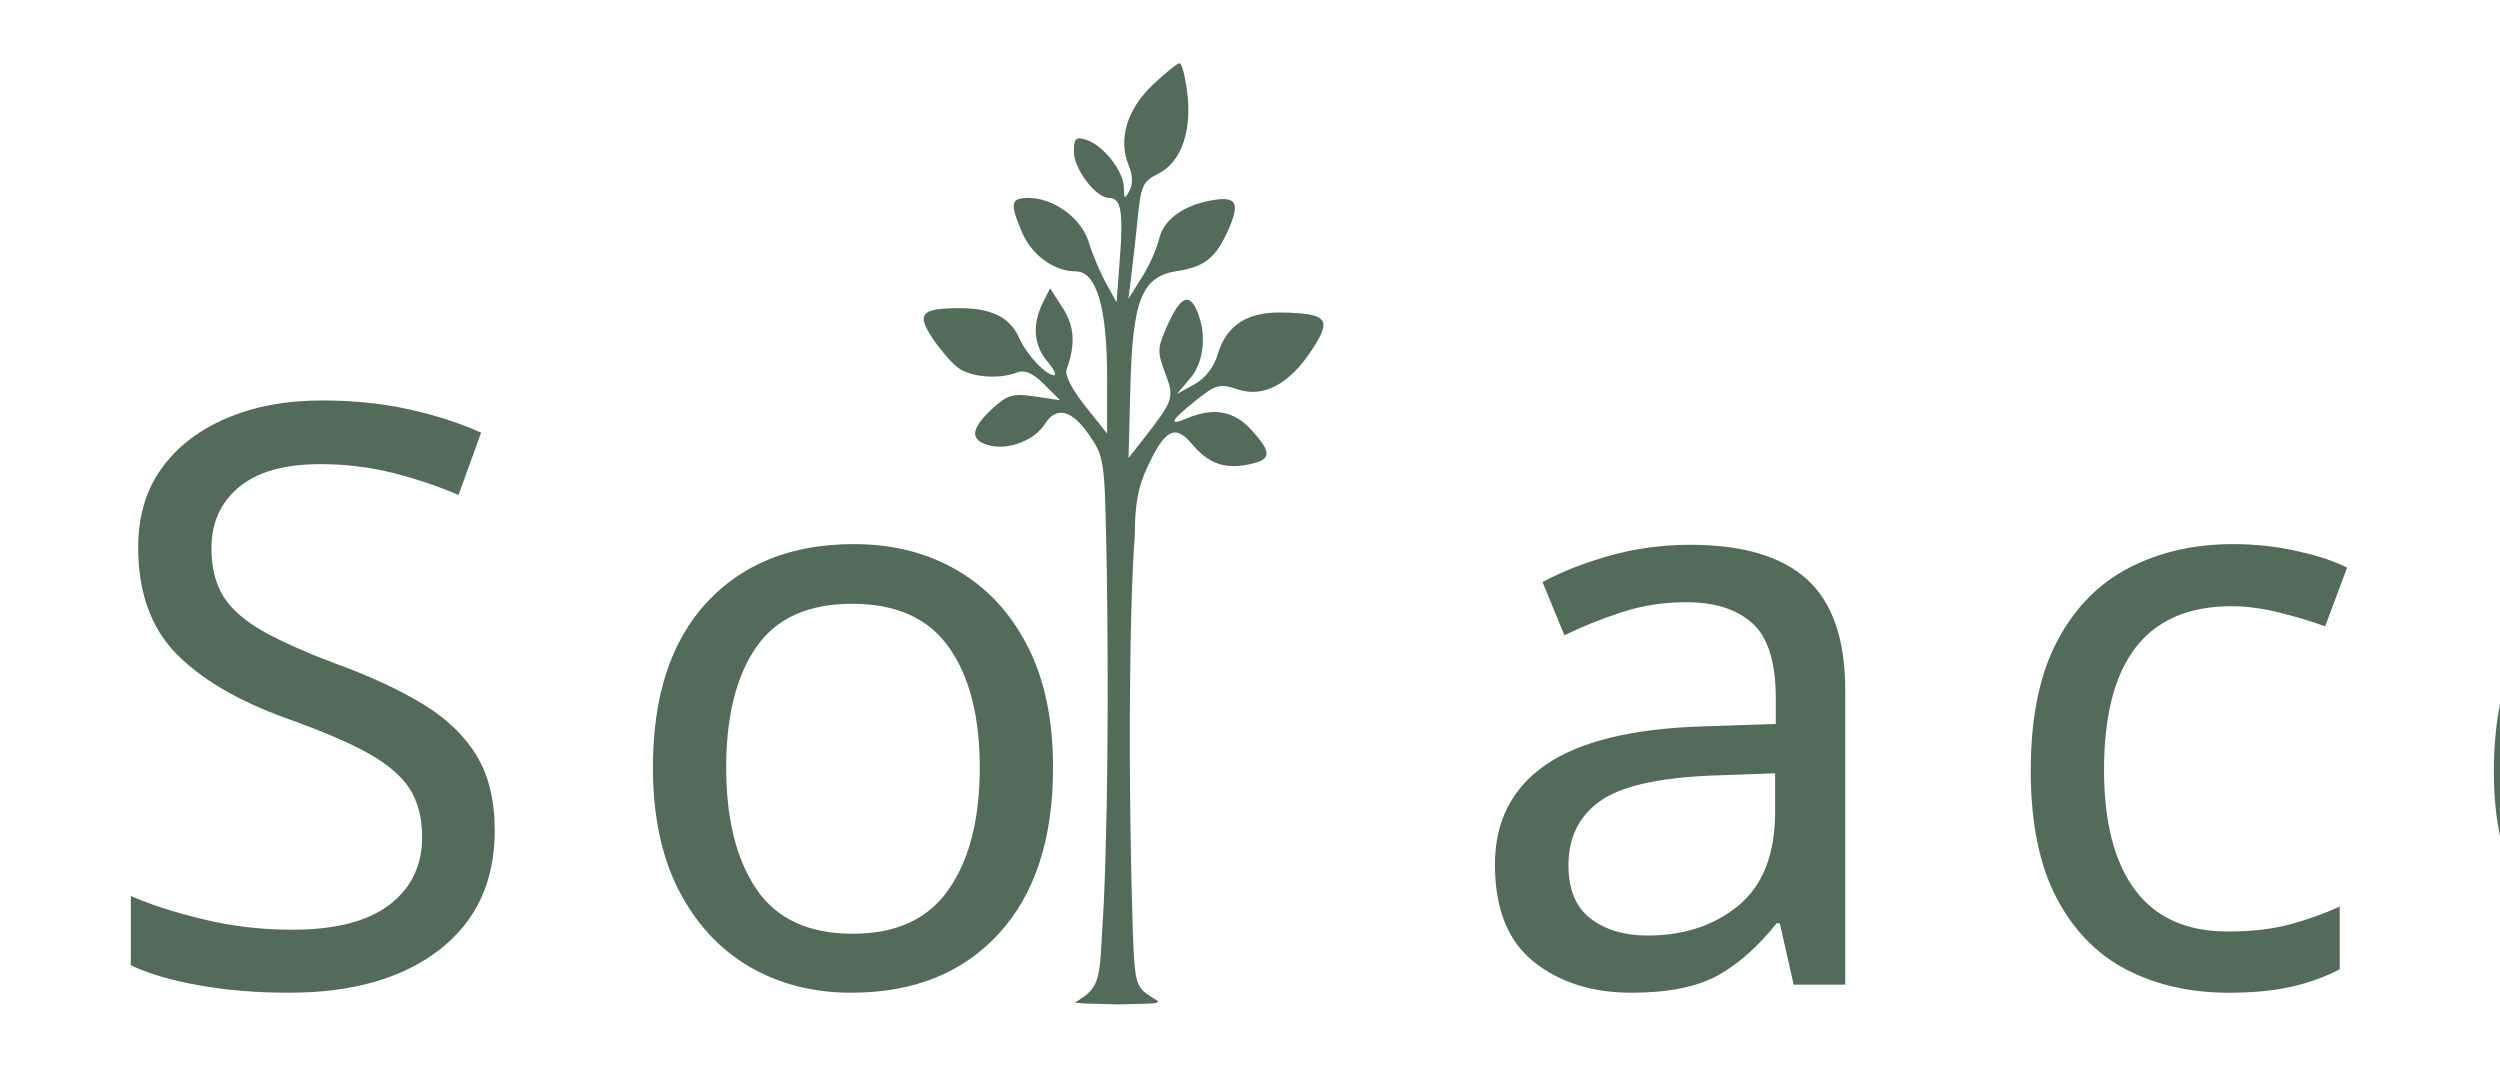
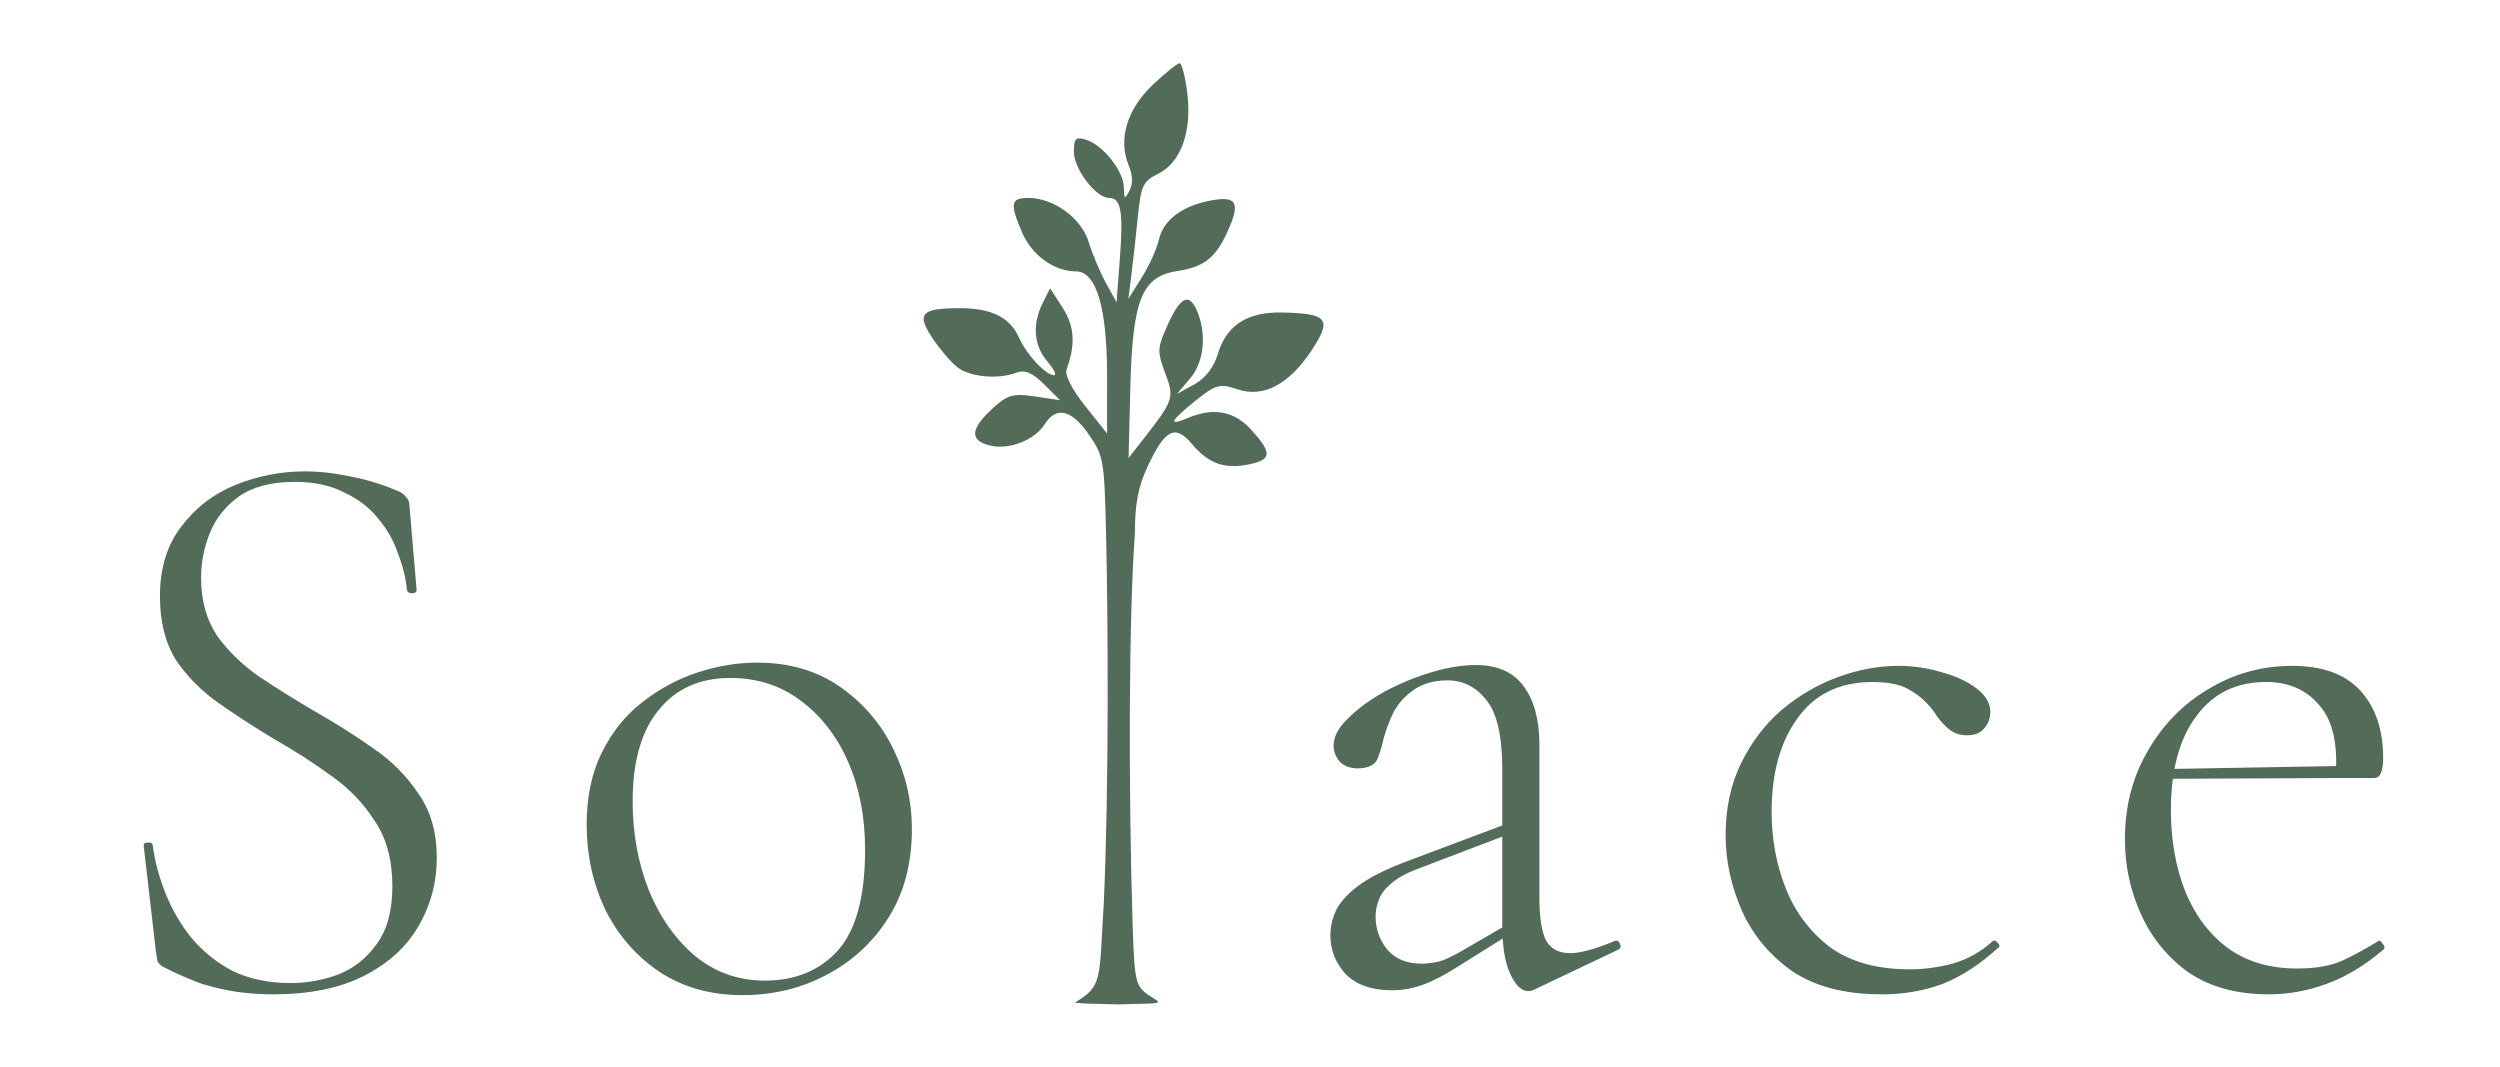
<svg xmlns="http://www.w3.org/2000/svg" width="174.845mm" height="74.607mm" viewBox="-10 -6 174.845 74.607" version="1.1" id="svg1">
  <defs id="defs1" />
  <g id="layer1" transform="translate(-29.55142,-22.64131)">
-     <text xml:space="preserve" style="font-size:50.8px;line-height:0;letter-spacing:5.292px;writing-mode:lr-tb;direction:ltr;fill:#536b59;fill-opacity:1;stroke-width:0.265" x="25.826" y="85.505" id="text1">
-       <tspan id="tspan1" style="font-style:normal;font-variant:normal;font-weight:300;font-stretch:normal;font-size:56.444px;line-height:0;font-family:'Cormorant Garamond';-inkscape-font-specification:'Cormorant Garamond, Light';font-variant-ligatures:normal;font-variant-caps:normal;font-variant-numeric:normal;font-variant-east-asian:normal;letter-spacing:5.292px;fill:#536b59;fill-opacity:1;stroke-width:0.265" x="25.826" y="85.505">So ace</tspan>
-     </text>
+     <path style="font-weight:300;font-size:56.444px;line-height:0;font-family:'Cormorant Garamond';-inkscape-font-specification:'Cormorant Garamond, Light';letter-spacing:5.292px;fill:#536b59;stroke-width:0.265" d="m 33.615,57.057 q 0,2.371 1.129,4.064 1.185,1.637 2.992,2.879 1.863,1.242 3.895,2.427 2.088,1.185 4.008,2.54 1.919,1.298 3.161,3.161 1.298,1.806 1.298,4.516 0,2.596 -1.298,4.798 -1.242,2.145 -3.782,3.443 -2.54,1.298 -6.378,1.298 -1.242,0 -2.484,-0.169 -1.185,-0.169 -2.484,-0.564 -1.242,-0.452 -2.709,-1.185 -0.282,-0.169 -0.395,-0.395 -0.056,-0.282 -0.113,-0.677 l -0.847,-7.338 q -0.056,-0.282 0.226,-0.282 0.339,-0.056 0.395,0.169 0.226,1.693 0.903,3.387 0.677,1.693 1.806,3.104 1.185,1.411 2.879,2.314 1.75,0.847 4.064,0.847 1.75,0 3.387,-0.621 1.637,-0.677 2.653,-2.145 1.072,-1.468 1.072,-4.008 0,-2.766 -1.242,-4.572 -1.185,-1.863 -3.048,-3.161 -1.863,-1.355 -3.951,-2.54 -1.976,-1.185 -3.838,-2.484 -1.863,-1.298 -3.048,-3.048 -1.129,-1.806 -1.129,-4.459 0,-2.935 1.468,-4.854 1.468,-1.976 3.782,-2.935 2.371,-0.96 4.911,-0.96 1.468,0 3.048,0.339 1.637,0.282 3.387,1.016 0.452,0.169 0.621,0.452 0.226,0.226 0.226,0.508 l 0.508,5.983 q 0,0.226 -0.339,0.226 -0.282,0 -0.339,-0.226 -0.113,-1.242 -0.621,-2.54 -0.452,-1.355 -1.411,-2.484 -0.903,-1.129 -2.371,-1.806 -1.411,-0.734 -3.443,-0.734 -2.427,0 -3.895,1.016 -1.411,1.016 -2.032,2.54 -0.621,1.524 -0.621,3.161 z m 37.86,29.182 q -3.33,0 -5.814,-1.637 -2.427,-1.637 -3.782,-4.346 -1.298,-2.766 -1.298,-5.927 0,-2.935 1.072,-5.08 1.072,-2.145 2.822,-3.5 1.806,-1.411 3.895,-2.088 2.088,-0.677 4.12,-0.677 3.387,0 5.814,1.693 2.427,1.693 3.725,4.346 1.298,2.653 1.298,5.588 0,3.612 -1.637,6.209 -1.637,2.596 -4.346,4.008 -2.653,1.411 -5.87,1.411 z m 1.58,-1.016 q 3.161,0 5.08,-2.088 1.919,-2.145 1.919,-7.056 0,-3.443 -1.185,-6.152 -1.185,-2.709 -3.33,-4.29 -2.088,-1.58 -4.911,-1.58 -3.217,0 -5.024,2.258 -1.806,2.201 -1.806,6.378 0,3.33 1.129,6.209 1.185,2.879 3.274,4.628 2.088,1.693 4.854,1.693 z m 53.82,0.621 q -0.226,0.113 -0.452,0.113 -0.677,0 -1.242,-1.185 -0.564,-1.185 -0.564,-3.443 V 70.435 q 0,-3.5 -1.129,-4.854 -1.072,-1.355 -2.709,-1.355 -1.411,0 -2.371,0.677 -0.903,0.621 -1.411,1.58 -0.452,0.96 -0.677,1.806 -0.113,0.564 -0.395,1.355 -0.282,0.734 -1.411,0.734 -0.847,0 -1.298,-0.508 -0.395,-0.508 -0.395,-1.072 0,-0.96 1.016,-1.919 1.016,-1.016 2.54,-1.863 1.58,-0.847 3.274,-1.355 1.693,-0.508 3.104,-0.508 2.314,0 3.387,1.524 1.072,1.468 1.072,4.064 v 10.668 q 0,2.032 0.452,2.992 0.508,0.903 1.693,0.903 1.072,0 3.104,-0.847 0.282,-0.113 0.395,0.226 0.113,0.282 -0.169,0.395 z m -9.991,0.056 q -2.088,0 -3.217,-1.129 -1.072,-1.185 -1.072,-2.709 0,-0.96 0.452,-1.863 0.508,-0.903 1.693,-1.75 1.242,-0.847 3.387,-1.637 l 7.056,-2.653 0.113,0.734 -6.66,2.54 q -1.185,0.452 -1.806,1.016 -0.621,0.508 -0.847,1.129 -0.226,0.564 -0.226,1.185 0,1.242 0.79,2.258 0.847,1.016 2.427,1.016 0.621,0 1.298,-0.169 0.677,-0.226 1.637,-0.79 l 3.782,-2.201 0.113,0.677 -4.233,2.653 q -1.411,0.903 -2.484,1.298 -1.072,0.395 -2.201,0.395 z m 34.248,0.282 q -3.838,0 -6.265,-1.637 -2.371,-1.693 -3.5,-4.233 -1.129,-2.596 -1.129,-5.249 0,-2.822 1.072,-5.024 1.072,-2.201 2.822,-3.725 1.806,-1.524 3.951,-2.314 2.145,-0.79 4.233,-0.79 1.58,0 3.048,0.452 1.468,0.395 2.427,1.129 0.96,0.734 0.96,1.637 0,0.677 -0.452,1.185 -0.395,0.452 -1.185,0.452 -0.79,0 -1.355,-0.508 -0.564,-0.508 -0.903,-1.072 -0.677,-0.96 -1.637,-1.524 -0.903,-0.621 -2.709,-0.621 -3.443,0 -5.249,2.54 -1.806,2.484 -1.806,6.548 0,2.879 1.016,5.419 1.016,2.484 3.104,4.064 2.145,1.524 5.532,1.524 1.468,0 2.992,-0.395 1.58,-0.452 2.822,-1.58 0.169,-0.113 0.339,0.113 0.226,0.226 0.057,0.339 -1.919,1.75 -3.895,2.54 -1.976,0.734 -4.29,0.734 z m 27.079,0 q -3.33,0 -5.588,-1.524 -2.201,-1.58 -3.33,-4.064 -1.129,-2.484 -1.129,-5.249 0,-3.443 1.58,-6.152 1.58,-2.766 4.233,-4.346 2.709,-1.637 5.87,-1.637 3.217,0 4.798,1.75 1.58,1.75 1.58,4.685 0,0.734 -0.169,1.072 -0.113,0.339 -0.508,0.339 h -2.653 q 0.282,-3.5 -1.129,-5.08 -1.355,-1.637 -3.725,-1.637 -3.161,0 -4.911,2.427 -1.75,2.371 -1.75,6.548 0,3.161 1.016,5.701 1.016,2.484 2.992,3.951 1.976,1.411 4.798,1.411 1.976,0 3.217,-0.564 1.298,-0.621 2.484,-1.355 0.113,-0.113 0.282,0.169 0.226,0.226 0.113,0.395 -1.976,1.693 -4.008,2.427 -1.976,0.734 -4.064,0.734 z m -7.564,-15.071 -0.056,-0.677 12.869,-0.226 v 0.847 z" id="text1" aria-label="So ace" />
    <path d="m 100.161,22.587 c -1.791,1.695 -2.42,3.801 -1.677,5.607 0.294,0.715 0.314,1.304 0.06,1.786 -0.33,0.627 -0.381,0.598 -0.391,-0.22 -0.014,-1.147 -1.439,-2.958 -2.624,-3.336 -0.745,-0.237 -0.871,-0.116 -0.871,0.841 0,1.201 1.541,3.219 2.457,3.219 0.841,0 1.008,0.937 0.755,4.266 l -0.23,3.031 -0.745,-1.356 c -0.41,-0.746 -0.951,-2.03 -1.201,-2.853 -0.509,-1.673 -2.443,-3.087 -4.223,-3.087 -1.238,0 -1.308,0.386 -0.437,2.415 0.682,1.591 2.243,2.721 3.757,2.721 1.443,0 2.19,2.524 2.189,7.392 l -10e-4,3.95 -1.532,-1.926 c -0.937,-1.178 -1.441,-2.175 -1.299,-2.568 0.637,-1.756 0.555,-3.009 -0.281,-4.308 l -0.874,-1.357 -0.508,1.013 c -0.752,1.501 -0.642,2.973 0.306,4.089 0.463,0.545 0.681,0.986 0.484,0.981 -0.595,-0.016 -1.906,-1.419 -2.448,-2.619 -0.655,-1.451 -1.938,-2.082 -4.217,-2.074 -2.644,0.009 -2.981,0.394 -1.842,2.1 0.519,0.778 1.307,1.697 1.75,2.039 0.88,0.681 2.833,0.859 4.118,0.374 0.591,-0.223 1.121,-10e-4 1.935,0.809 l 1.121,1.116 -1.769,-0.263 c -1.543,-0.231 -1.926,-0.118 -2.999,0.881 -1.52,1.415 -1.563,2.205 -0.137,2.551 1.336,0.325 3.126,-0.375 3.839,-1.502 0.801,-1.265 1.875,-1.008 3.078,0.734 1.043,1.511 1.089,1.787 1.211,7.276 0.127,5.696 0.207,17.062 -0.165,25.477 -0.345,5.419 -0.05,5.792 -2.031,6.978 0.854,0.089 0.617,0.049 3.096,0.125 1.568,-0.074 3.116,0.016 2.641,-0.283 -1.498,-0.944 -1.537,-0.815 -1.687,-5.129 -0.302,-9.608 -0.274,-21.692 0.152,-27.471 -0.003,-2.067 0.224,-3.292 0.867,-4.681 1.228,-2.654 1.948,-3.036 3.11,-1.648 1.162,1.386 2.292,1.796 3.987,1.445 1.616,-0.335 1.651,-0.792 0.19,-2.409 -1.202,-1.329 -2.638,-1.598 -4.456,-0.834 -1.408,0.593 -1.233,0.209 0.562,-1.229 1.404,-1.125 1.684,-1.2 2.911,-0.783 1.818,0.617 3.63,-0.341 5.212,-2.756 1.413,-2.157 1.115,-2.536 -2.053,-2.614 -2.457,-0.061 -3.927,0.884 -4.533,2.916 -0.067,0.227 -0.154,0.445 -0.26,0.653 -0.106,0.209 -0.23,0.403 -0.37,0.585 -0.141,0.181 -0.297,0.346 -0.467,0.493 -0.17,0.147 -0.352,0.275 -0.545,0.382 l -1.211,0.668 0.925,-1.089 c 1.014,-1.194 1.183,-3.272 0.398,-4.894 -0.553,-1.141 -1.183,-0.701 -2.117,1.476 -0.57,1.327 -0.573,1.608 -0.03,3.043 0.657,1.739 0.603,1.9 -1.556,4.658 l -1.005,1.284 0.125,-4.923 c 0.156,-6.173 0.808,-7.783 3.301,-8.157 1.805,-0.27 2.627,-0.893 3.424,-2.599 0.998,-2.134 0.768,-2.661 -1.02,-2.344 -2.052,0.363 -3.404,1.372 -3.714,2.773 -0.137,0.618 -0.672,1.798 -1.188,2.622 l -0.939,1.498 0.214,-1.712 c 0.118,-0.942 0.322,-2.781 0.453,-4.086 0.214,-2.118 0.365,-2.435 1.407,-2.945 1.595,-0.781 2.381,-2.957 2.045,-5.658 -0.142,-1.143 -0.384,-2.078 -0.539,-2.078 -0.155,0 -1.003,0.683 -1.884,1.518" id="path71" style="fill:#536b59;fill-opacity:1;stroke-width:0.115" />
  </g>
</svg>
